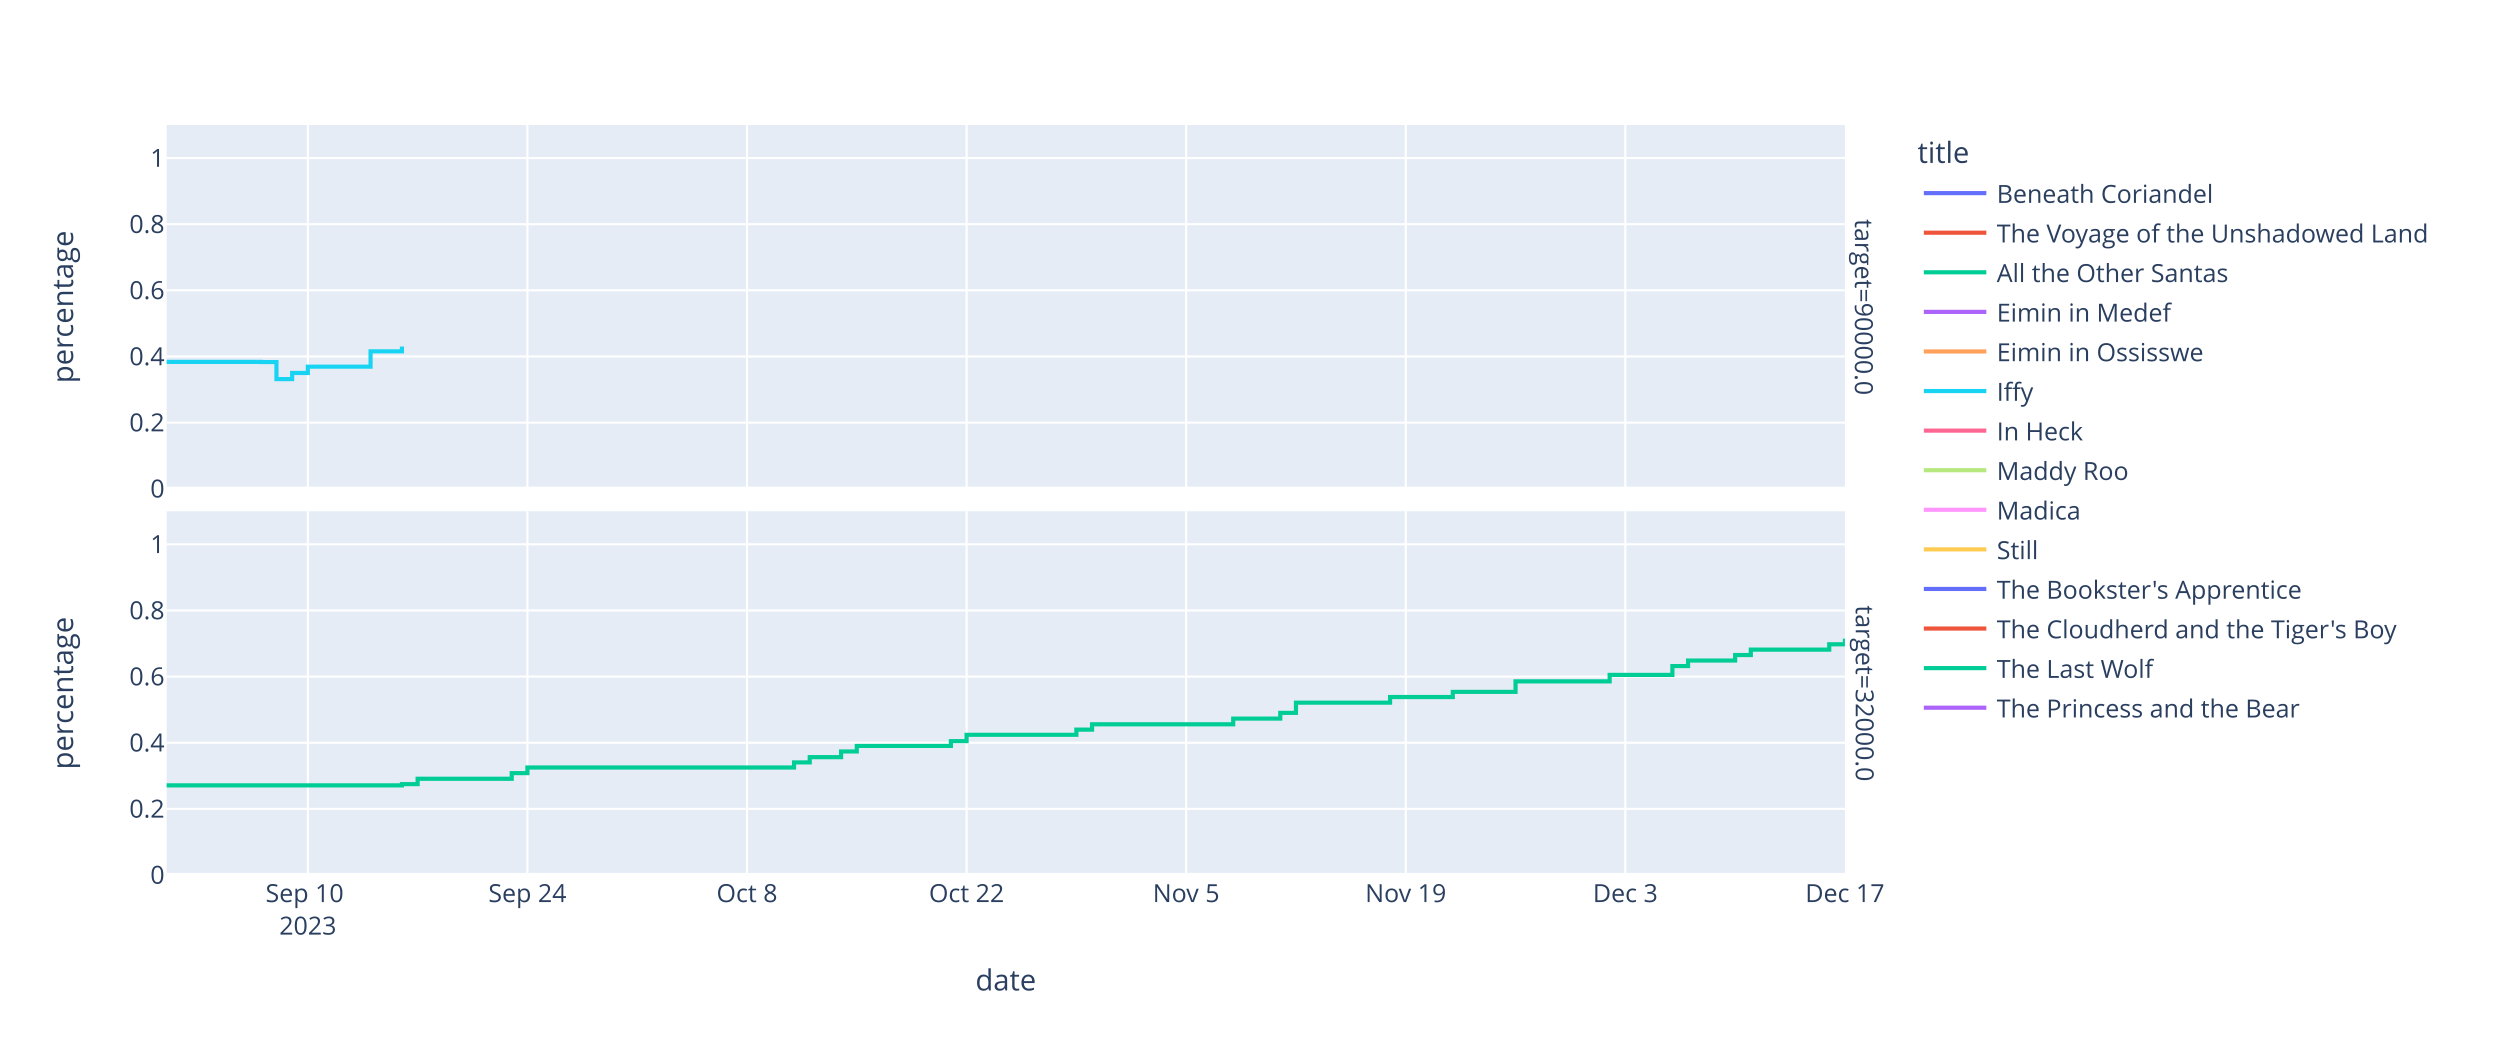
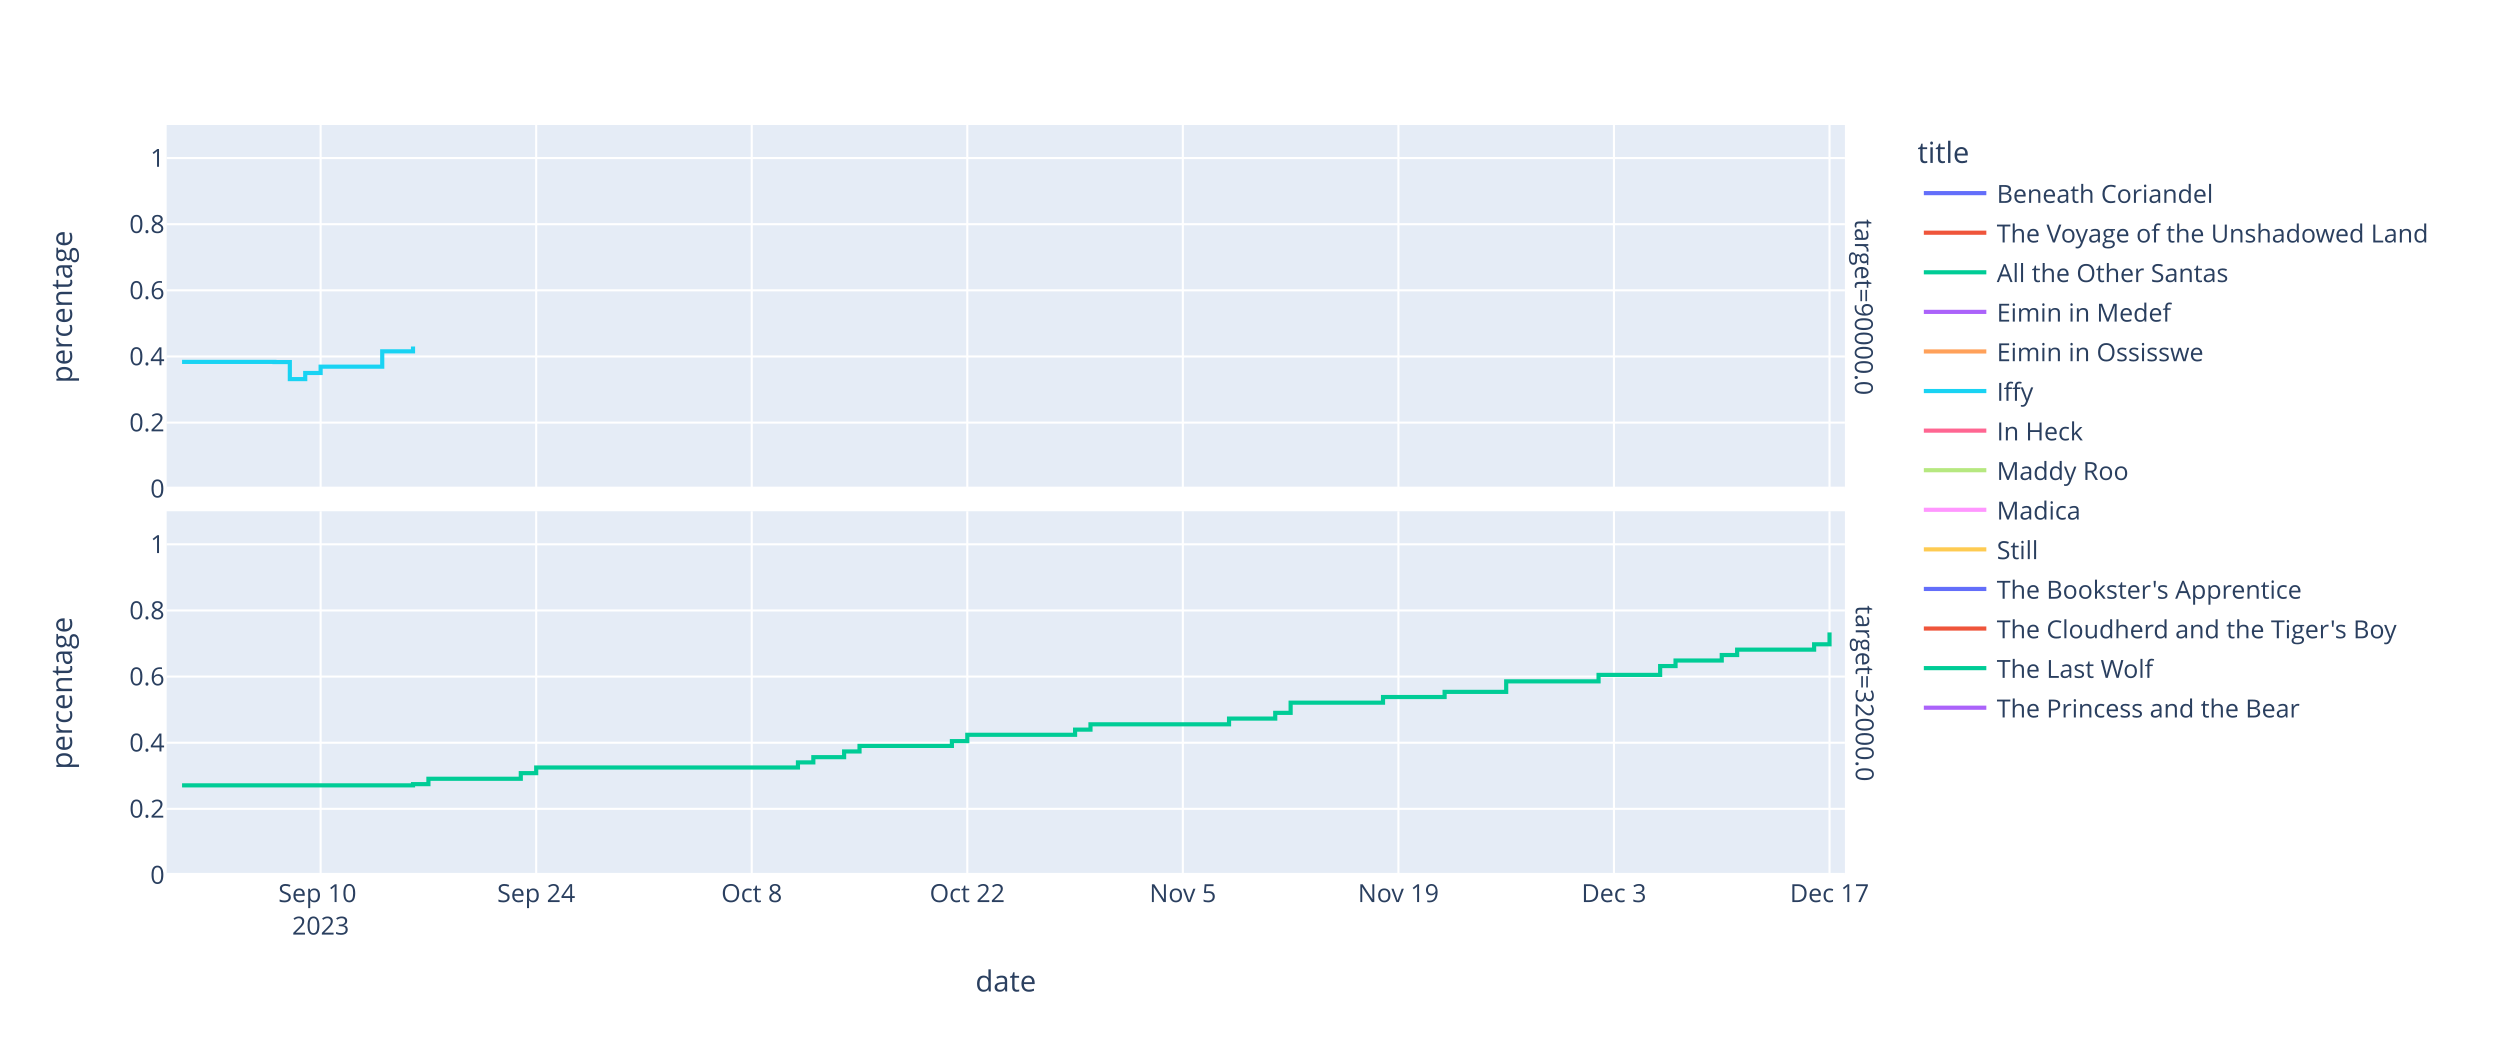
<svg xmlns="http://www.w3.org/2000/svg" class="main-svg" width="1200" height="500" style="" viewBox="0 0 1200 500">
  <rect x="0" y="0" width="1200" height="500" style="fill: rgb(255, 255, 255); fill-opacity: 1;" />
-   <defs id="defs-50d77f">
+   <defs id="defs-d6b56d">
    <g class="clips">
-       <clipPath id="clip50d77fxyplot" class="plotclip">
+       <clipPath id="clipd6b56dxyplot" class="plotclip">
        <rect width="805.56" height="174.6" />
      </clipPath>
-       <clipPath id="clip50d77fx2y2plot" class="plotclip">
+       <clipPath id="clipd6b56dx2y2plot" class="plotclip">
        <rect width="805.56" height="174.6" />
      </clipPath>
-       <clipPath class="axesclip" id="clip50d77fx">
+       <clipPath class="axesclip" id="clipd6b56dx">
        <rect x="80" y="0" width="805.56" height="500" />
      </clipPath>
-       <clipPath class="axesclip" id="clip50d77fy">
+       <clipPath class="axesclip" id="clipd6b56dy">
        <rect x="0" y="245.4" width="1200" height="174.6" />
      </clipPath>
-       <clipPath class="axesclip" id="clip50d77fxy">
+       <clipPath class="axesclip" id="clipd6b56dxy">
        <rect x="80" y="245.4" width="805.56" height="174.6" />
      </clipPath>
-       <clipPath class="axesclip" id="clip50d77fy2">
+       <clipPath class="axesclip" id="clipd6b56dy2">
        <rect x="0" y="60" width="1200" height="174.6" />
      </clipPath>
-       <clipPath class="axesclip" id="clip50d77fxy2">
+       <clipPath class="axesclip" id="clipd6b56dxy2">
        <rect x="80" y="60" width="805.56" height="174.6" />
      </clipPath>
-       <clipPath class="axesclip" id="clip50d77fx2">
+       <clipPath class="axesclip" id="clipd6b56dx2">
        <rect x="80" y="0" width="805.56" height="500" />
      </clipPath>
-       <clipPath class="axesclip" id="clip50d77fx2y">
+       <clipPath class="axesclip" id="clipd6b56dx2y">
        <rect x="80" y="245.4" width="805.56" height="174.6" />
      </clipPath>
-       <clipPath class="axesclip" id="clip50d77fx2y2">
+       <clipPath class="axesclip" id="clipd6b56dx2y2">
        <rect x="80" y="60" width="805.56" height="174.6" />
      </clipPath>
    </g>
    <g class="gradients" />
    <g class="patterns" />
  </defs>
  <g class="bglayer">
    <rect class="bg" x="80" y="245.4" width="805.56" height="174.6" style="fill: rgb(229, 236, 246); fill-opacity: 1; stroke-width: 0;" />
    <rect class="bg" x="80" y="60" width="805.56" height="174.6" style="fill: rgb(229, 236, 246); fill-opacity: 1; stroke-width: 0;" />
  </g>
  <g class="layer-below">
    <g class="imagelayer" />
    <g class="shapelayer" />
  </g>
  <g class="cartesianlayer">
    <g class="subplot xy">
      <g class="layer-subplot">
        <g class="shapelayer" />
        <g class="imagelayer" />
      </g>
      <g class="minor-gridlayer">
        <g class="x" />
        <g class="y" />
      </g>
      <g class="gridlayer">
        <g class="x">
-           <path class="xgrid crisp" transform="translate(147.76,0)" d="M0,245.4v174.6" style="stroke: rgb(255, 255, 255); stroke-opacity: 1; stroke-width: 1px;" />
-           <path class="xgrid crisp" transform="translate(253.16,0)" d="M0,245.4v174.6" style="stroke: rgb(255, 255, 255); stroke-opacity: 1; stroke-width: 1px;" />
-           <path class="xgrid crisp" transform="translate(358.56,0)" d="M0,245.4v174.6" style="stroke: rgb(255, 255, 255); stroke-opacity: 1; stroke-width: 1px;" />
-           <path class="xgrid crisp" transform="translate(463.96,0)" d="M0,245.4v174.6" style="stroke: rgb(255, 255, 255); stroke-opacity: 1; stroke-width: 1px;" />
-           <path class="xgrid crisp" transform="translate(569.36,0)" d="M0,245.4v174.6" style="stroke: rgb(255, 255, 255); stroke-opacity: 1; stroke-width: 1px;" />
-           <path class="xgrid crisp" transform="translate(674.76,0)" d="M0,245.4v174.6" style="stroke: rgb(255, 255, 255); stroke-opacity: 1; stroke-width: 1px;" />
-           <path class="xgrid crisp" transform="translate(780.16,0)" d="M0,245.4v174.6" style="stroke: rgb(255, 255, 255); stroke-opacity: 1; stroke-width: 1px;" />
+           <path class="xgrid crisp" transform="translate(153.9,0)" d="M0,245.4v174.6" style="stroke: rgb(255, 255, 255); stroke-opacity: 1; stroke-width: 1px;" />
+           <path class="xgrid crisp" transform="translate(257.37,0)" d="M0,245.4v174.6" style="stroke: rgb(255, 255, 255); stroke-opacity: 1; stroke-width: 1px;" />
+           <path class="xgrid crisp" transform="translate(360.84,0)" d="M0,245.4v174.6" style="stroke: rgb(255, 255, 255); stroke-opacity: 1; stroke-width: 1px;" />
+           <path class="xgrid crisp" transform="translate(464.3,0)" d="M0,245.4v174.6" style="stroke: rgb(255, 255, 255); stroke-opacity: 1; stroke-width: 1px;" />
+           <path class="xgrid crisp" transform="translate(567.77,0)" d="M0,245.4v174.6" style="stroke: rgb(255, 255, 255); stroke-opacity: 1; stroke-width: 1px;" />
+           <path class="xgrid crisp" transform="translate(671.24,0)" d="M0,245.4v174.6" style="stroke: rgb(255, 255, 255); stroke-opacity: 1; stroke-width: 1px;" />
+           <path class="xgrid crisp" transform="translate(774.7,0)" d="M0,245.4v174.6" style="stroke: rgb(255, 255, 255); stroke-opacity: 1; stroke-width: 1px;" />
+           <path class="xgrid crisp" transform="translate(878.17,0)" d="M0,245.4v174.6" style="stroke: rgb(255, 255, 255); stroke-opacity: 1; stroke-width: 1px;" />
        </g>
        <g class="y">
          <path class="ygrid crisp" transform="translate(0,388.25)" d="M80,0h805.56" style="stroke: rgb(255, 255, 255); stroke-opacity: 1; stroke-width: 1px;" />
          <path class="ygrid crisp" transform="translate(0,356.51)" d="M80,0h805.56" style="stroke: rgb(255, 255, 255); stroke-opacity: 1; stroke-width: 1px;" />
          <path class="ygrid crisp" transform="translate(0,324.76)" d="M80,0h805.56" style="stroke: rgb(255, 255, 255); stroke-opacity: 1; stroke-width: 1px;" />
          <path class="ygrid crisp" transform="translate(0,293.02)" d="M80,0h805.56" style="stroke: rgb(255, 255, 255); stroke-opacity: 1; stroke-width: 1px;" />
          <path class="ygrid crisp" transform="translate(0,261.27)" d="M80,0h805.56" style="stroke: rgb(255, 255, 255); stroke-opacity: 1; stroke-width: 1px;" />
        </g>
      </g>
      <g class="zerolinelayer">
        <path class="yzl zl crisp" transform="translate(0,420)" d="M80,0h805.56" style="stroke: rgb(255, 255, 255); stroke-opacity: 1; stroke-width: 2px;" />
      </g>
      <path class="xlines-below" />
      <path class="ylines-below" />
      <g class="overlines-below" />
      <g class="xaxislayer-below" />
      <g class="yaxislayer-below" />
      <g class="overaxes-below" />
-       <g class="plot" transform="translate(80,245.4)" clip-path="url(#clip50d77fxyplot)">
+       <g class="plot" transform="translate(80,245.4)" clip-path="url(#clipd6b56dxyplot)">
        <g class="scatterlayer mlayer">
-           <g class="trace scatter trace7f66ef" style="stroke-miterlimit: 2; opacity: 1;">
+           <g class="trace scatter traced255ae" style="stroke-miterlimit: 2; opacity: 1;">
            <g class="fills" />
            <g class="errorbars" />
            <g class="lines">
-               <path class="js-line" d="M805.56,61.17V63.86H798.03V66.43H760.39V69.01H752.86V71.65H730.27V74.31H722.75V78.55H692.63V81.65H647.46V86.7H617.35V89.17H587.23V91.88H542.06V96.77H534.53V99.52H511.94V102.27H444.19V104.82H436.66V107.3H383.96V110.34H376.43V112.64H331.26V115.3H323.73V118.04H308.67V120.55H301.14V123H173.16V125.71H165.63V128.41H120.46V130.99H112.93V131.57H0" style="vector-effect: none; fill: none; stroke: rgb(0, 204, 150); stroke-opacity: 1; stroke-width: 2px; opacity: 1;" />
-             </g>
-             <g class="points" />
-             <g class="text" />
-           </g>
-           <g class="trace scatter trace60e3b7" style="stroke-miterlimit: 2; opacity: 1;">
-             <g class="fills" />
-             <g class="errorbars" />
-             <g class="lines">
-               <path class="js-line" d="M0,149.89" style="vector-effect: none; fill: none; stroke: rgb(255, 102, 146); stroke-opacity: 1; stroke-width: 2px; opacity: 1;" />
-             </g>
-             <g class="points" />
-             <g class="text" />
-           </g>
-           <g class="trace scatter trace51653a" style="stroke-miterlimit: 2; opacity: 1;">
-             <g class="fills" />
-             <g class="errorbars" />
-             <g class="lines">
-               <path class="js-line" d="M0,17.32" style="vector-effect: none; fill: none; stroke: rgb(182, 232, 128); stroke-opacity: 1; stroke-width: 2px; opacity: 1;" />
-             </g>
-             <g class="points" />
-             <g class="text" />
-           </g>
-           <g class="trace scatter trace47fd56" style="stroke-miterlimit: 2; opacity: 1;">
-             <g class="fills" />
-             <g class="errorbars" />
-             <g class="lines">
-               <path class="js-line" d="M0,29.28" style="vector-effect: none; fill: none; stroke: rgb(255, 151, 255); stroke-opacity: 1; stroke-width: 2px; opacity: 1;" />
-             </g>
-             <g class="points" />
-             <g class="text" />
-           </g>
-           <g class="trace scatter trace535c52" style="stroke-miterlimit: 2; opacity: 1;">
-             <g class="fills" />
-             <g class="errorbars" />
-             <g class="lines">
-               <path class="js-line" d="M0,21.52" style="vector-effect: none; fill: none; stroke: rgb(254, 203, 82); stroke-opacity: 1; stroke-width: 2px; opacity: 1;" />
-             </g>
+               <path class="js-line" d="M798.17,58.16V63.86H790.78V66.43H753.83V69.01H746.44V71.65H724.26V74.31H716.87V78.55H687.31V81.65H642.97V86.7H613.41V89.17H583.85V91.88H539.5V96.77H532.11V99.52H509.94V102.27H443.43V104.82H436.04V107.3H384.3V110.34H376.91V112.64H332.57V115.3H325.18V118.04H310.4V120.55H303.01V123H177.37V125.71H169.98V128.41H125.64V130.99H118.25V131.57H7.39" style="vector-effect: non-scaling-stroke; fill: none; stroke: rgb(0, 204, 150); stroke-opacity: 1; stroke-width: 2px; opacity: 1;" />
+             </g>
+             <g class="points" />
+             <g class="text" />
+           </g>
+           <g class="trace scatter trace8a36e3" style="stroke-miterlimit: 2; opacity: 1;">
+             <g class="fills" />
+             <g class="errorbars" />
+             <g class="lines" />
+             <g class="points" />
+             <g class="text" />
+           </g>
+           <g class="trace scatter trace3f3179" style="stroke-miterlimit: 2; opacity: 1;">
+             <g class="fills" />
+             <g class="errorbars" />
+             <g class="lines" />
+             <g class="points" />
+             <g class="text" />
+           </g>
+           <g class="trace scatter traceafbf11" style="stroke-miterlimit: 2; opacity: 1;">
+             <g class="fills" />
+             <g class="errorbars" />
+             <g class="lines" />
+             <g class="points" />
+             <g class="text" />
+           </g>
+           <g class="trace scatter trace0b6673" style="stroke-miterlimit: 2; opacity: 1;">
+             <g class="fills" />
+             <g class="errorbars" />
+             <g class="lines" />
            <g class="points" />
            <g class="text" />
          </g>
        </g>
      </g>
      <g class="overplot" />
      <path class="xlines-above crisp" d="M0,0" style="fill: none;" />
      <path class="ylines-above crisp" d="M0,0" style="fill: none;" />
      <g class="overlines-above" />
      <g class="xaxislayer-above">
        <g class="xtick">
-           <text text-anchor="middle" x="0" y="433" transform="translate(147.76,0)" style="font-family: 'Open Sans', verdana, arial, sans-serif; font-size: 12px; fill: rgb(42, 63, 95); fill-opacity: 1; white-space: pre; opacity: 1;">
+           <text text-anchor="middle" x="0" y="433" transform="translate(153.9,0)" style="font-family: 'Open Sans', verdana, arial, sans-serif; font-size: 12px; fill: rgb(42, 63, 95); fill-opacity: 1; white-space: pre; opacity: 1;">
            <tspan class="line" dy="0em" x="0" y="433">Sep 10</tspan>
            <tspan class="line" dy="1.3em" x="0" y="433">2023</tspan>
          </text>
        </g>
        <g class="xtick">
-           <text text-anchor="middle" x="0" y="433" style="font-family: 'Open Sans', verdana, arial, sans-serif; font-size: 12px; fill: rgb(42, 63, 95); fill-opacity: 1; white-space: pre; opacity: 1;" transform="translate(253.16,0)">Sep 24</text>
-         </g>
-         <g class="xtick">
-           <text text-anchor="middle" x="0" y="433" style="font-family: 'Open Sans', verdana, arial, sans-serif; font-size: 12px; fill: rgb(42, 63, 95); fill-opacity: 1; white-space: pre; opacity: 1;" transform="translate(358.56,0)">Oct 8</text>
-         </g>
-         <g class="xtick">
-           <text text-anchor="middle" x="0" y="433" style="font-family: 'Open Sans', verdana, arial, sans-serif; font-size: 12px; fill: rgb(42, 63, 95); fill-opacity: 1; white-space: pre; opacity: 1;" transform="translate(463.96,0)">Oct 22</text>
-         </g>
-         <g class="xtick">
-           <text text-anchor="middle" x="0" y="433" style="font-family: 'Open Sans', verdana, arial, sans-serif; font-size: 12px; fill: rgb(42, 63, 95); fill-opacity: 1; white-space: pre; opacity: 1;" transform="translate(569.36,0)">Nov 5</text>
-         </g>
-         <g class="xtick">
-           <text text-anchor="middle" x="0" y="433" style="font-family: 'Open Sans', verdana, arial, sans-serif; font-size: 12px; fill: rgb(42, 63, 95); fill-opacity: 1; white-space: pre; opacity: 1;" transform="translate(674.76,0)">Nov 19</text>
-         </g>
-         <g class="xtick">
-           <text text-anchor="middle" x="0" y="433" style="font-family: 'Open Sans', verdana, arial, sans-serif; font-size: 12px; fill: rgb(42, 63, 95); fill-opacity: 1; white-space: pre; opacity: 1;" transform="translate(780.16,0)">Dec 3</text>
-         </g>
-         <g class="xtick">
-           <text text-anchor="middle" x="0" y="433" style="font-family: 'Open Sans', verdana, arial, sans-serif; font-size: 12px; fill: rgb(42, 63, 95); fill-opacity: 1; white-space: pre; opacity: 1;" transform="translate(885.56,0)">Dec 17</text>
+           <text text-anchor="middle" x="0" y="433" style="font-family: 'Open Sans', verdana, arial, sans-serif; font-size: 12px; fill: rgb(42, 63, 95); fill-opacity: 1; white-space: pre; opacity: 1;" transform="translate(257.37,0)">Sep 24</text>
+         </g>
+         <g class="xtick">
+           <text text-anchor="middle" x="0" y="433" style="font-family: 'Open Sans', verdana, arial, sans-serif; font-size: 12px; fill: rgb(42, 63, 95); fill-opacity: 1; white-space: pre; opacity: 1;" transform="translate(360.84,0)">Oct 8</text>
+         </g>
+         <g class="xtick">
+           <text text-anchor="middle" x="0" y="433" style="font-family: 'Open Sans', verdana, arial, sans-serif; font-size: 12px; fill: rgb(42, 63, 95); fill-opacity: 1; white-space: pre; opacity: 1;" transform="translate(464.3,0)">Oct 22</text>
+         </g>
+         <g class="xtick">
+           <text text-anchor="middle" x="0" y="433" style="font-family: 'Open Sans', verdana, arial, sans-serif; font-size: 12px; fill: rgb(42, 63, 95); fill-opacity: 1; white-space: pre; opacity: 1;" transform="translate(567.77,0)">Nov 5</text>
+         </g>
+         <g class="xtick">
+           <text text-anchor="middle" x="0" y="433" style="font-family: 'Open Sans', verdana, arial, sans-serif; font-size: 12px; fill: rgb(42, 63, 95); fill-opacity: 1; white-space: pre; opacity: 1;" transform="translate(671.24,0)">Nov 19</text>
+         </g>
+         <g class="xtick">
+           <text text-anchor="middle" x="0" y="433" style="font-family: 'Open Sans', verdana, arial, sans-serif; font-size: 12px; fill: rgb(42, 63, 95); fill-opacity: 1; white-space: pre; opacity: 1;" transform="translate(774.7,0)">Dec 3</text>
+         </g>
+         <g class="xtick">
+           <text text-anchor="middle" x="0" y="433" style="font-family: 'Open Sans', verdana, arial, sans-serif; font-size: 12px; fill: rgb(42, 63, 95); fill-opacity: 1; white-space: pre; opacity: 1;" transform="translate(878.17,0)">Dec 17</text>
        </g>
      </g>
      <g class="yaxislayer-above">
        <g class="ytick">
          <text text-anchor="end" x="79" y="4.2" transform="translate(0,420)" style="font-family: 'Open Sans', verdana, arial, sans-serif; font-size: 12px; fill: rgb(42, 63, 95); fill-opacity: 1; white-space: pre; opacity: 1;">0</text>
        </g>
        <g class="ytick">
          <text text-anchor="end" x="79" y="4.2" style="font-family: 'Open Sans', verdana, arial, sans-serif; font-size: 12px; fill: rgb(42, 63, 95); fill-opacity: 1; white-space: pre; opacity: 1;" transform="translate(0,388.25)">0.2</text>
        </g>
        <g class="ytick">
          <text text-anchor="end" x="79" y="4.2" style="font-family: 'Open Sans', verdana, arial, sans-serif; font-size: 12px; fill: rgb(42, 63, 95); fill-opacity: 1; white-space: pre; opacity: 1;" transform="translate(0,356.51)">0.4</text>
        </g>
        <g class="ytick">
          <text text-anchor="end" x="79" y="4.2" style="font-family: 'Open Sans', verdana, arial, sans-serif; font-size: 12px; fill: rgb(42, 63, 95); fill-opacity: 1; white-space: pre; opacity: 1;" transform="translate(0,324.76)">0.6</text>
        </g>
        <g class="ytick">
          <text text-anchor="end" x="79" y="4.2" style="font-family: 'Open Sans', verdana, arial, sans-serif; font-size: 12px; fill: rgb(42, 63, 95); fill-opacity: 1; white-space: pre; opacity: 1;" transform="translate(0,293.02)">0.8</text>
        </g>
        <g class="ytick">
          <text text-anchor="end" x="79" y="4.2" style="font-family: 'Open Sans', verdana, arial, sans-serif; font-size: 12px; fill: rgb(42, 63, 95); fill-opacity: 1; white-space: pre; opacity: 1;" transform="translate(0,261.27)">1</text>
        </g>
      </g>
      <g class="overaxes-above" />
    </g>
    <g class="subplot x2y2">
      <g class="layer-subplot">
        <g class="shapelayer" />
        <g class="imagelayer" />
      </g>
      <g class="minor-gridlayer">
        <g class="x2" />
        <g class="y2" />
      </g>
      <g class="gridlayer">
        <g class="x2">
-           <path class="x2grid crisp" transform="translate(147.76,0)" d="M0,60v174.6" style="stroke: rgb(255, 255, 255); stroke-opacity: 1; stroke-width: 1px;" />
-           <path class="x2grid crisp" transform="translate(253.16,0)" d="M0,60v174.6" style="stroke: rgb(255, 255, 255); stroke-opacity: 1; stroke-width: 1px;" />
-           <path class="x2grid crisp" transform="translate(358.56,0)" d="M0,60v174.6" style="stroke: rgb(255, 255, 255); stroke-opacity: 1; stroke-width: 1px;" />
-           <path class="x2grid crisp" transform="translate(463.96,0)" d="M0,60v174.6" style="stroke: rgb(255, 255, 255); stroke-opacity: 1; stroke-width: 1px;" />
-           <path class="x2grid crisp" transform="translate(569.36,0)" d="M0,60v174.6" style="stroke: rgb(255, 255, 255); stroke-opacity: 1; stroke-width: 1px;" />
-           <path class="x2grid crisp" transform="translate(674.76,0)" d="M0,60v174.6" style="stroke: rgb(255, 255, 255); stroke-opacity: 1; stroke-width: 1px;" />
-           <path class="x2grid crisp" transform="translate(780.16,0)" d="M0,60v174.6" style="stroke: rgb(255, 255, 255); stroke-opacity: 1; stroke-width: 1px;" />
+           <path class="x2grid crisp" transform="translate(153.9,0)" d="M0,60v174.6" style="stroke: rgb(255, 255, 255); stroke-opacity: 1; stroke-width: 1px;" />
+           <path class="x2grid crisp" transform="translate(257.37,0)" d="M0,60v174.6" style="stroke: rgb(255, 255, 255); stroke-opacity: 1; stroke-width: 1px;" />
+           <path class="x2grid crisp" transform="translate(360.84,0)" d="M0,60v174.6" style="stroke: rgb(255, 255, 255); stroke-opacity: 1; stroke-width: 1px;" />
+           <path class="x2grid crisp" transform="translate(464.3,0)" d="M0,60v174.6" style="stroke: rgb(255, 255, 255); stroke-opacity: 1; stroke-width: 1px;" />
+           <path class="x2grid crisp" transform="translate(567.77,0)" d="M0,60v174.6" style="stroke: rgb(255, 255, 255); stroke-opacity: 1; stroke-width: 1px;" />
+           <path class="x2grid crisp" transform="translate(671.24,0)" d="M0,60v174.6" style="stroke: rgb(255, 255, 255); stroke-opacity: 1; stroke-width: 1px;" />
+           <path class="x2grid crisp" transform="translate(774.7,0)" d="M0,60v174.6" style="stroke: rgb(255, 255, 255); stroke-opacity: 1; stroke-width: 1px;" />
+           <path class="x2grid crisp" transform="translate(878.17,0)" d="M0,60v174.6" style="stroke: rgb(255, 255, 255); stroke-opacity: 1; stroke-width: 1px;" />
        </g>
        <g class="y2">
          <path class="y2grid crisp" transform="translate(0,202.85)" d="M80,0h805.56" style="stroke: rgb(255, 255, 255); stroke-opacity: 1; stroke-width: 1px;" />
          <path class="y2grid crisp" transform="translate(0,171.11)" d="M80,0h805.56" style="stroke: rgb(255, 255, 255); stroke-opacity: 1; stroke-width: 1px;" />
          <path class="y2grid crisp" transform="translate(0,139.36)" d="M80,0h805.56" style="stroke: rgb(255, 255, 255); stroke-opacity: 1; stroke-width: 1px;" />
          <path class="y2grid crisp" transform="translate(0,107.62)" d="M80,0h805.56" style="stroke: rgb(255, 255, 255); stroke-opacity: 1; stroke-width: 1px;" />
          <path class="y2grid crisp" transform="translate(0,75.87)" d="M80,0h805.56" style="stroke: rgb(255, 255, 255); stroke-opacity: 1; stroke-width: 1px;" />
        </g>
      </g>
      <g class="zerolinelayer">
        <path class="y2zl zl crisp" transform="translate(0,234.6)" d="M80,0h805.56" style="stroke: rgb(255, 255, 255); stroke-opacity: 1; stroke-width: 2px;" />
      </g>
      <path class="xlines-below" />
      <path class="ylines-below" />
      <g class="overlines-below" />
      <g class="xaxislayer-below" />
      <g class="yaxislayer-below" />
      <g class="overaxes-below" />
-       <g class="plot" transform="translate(80,60)" clip-path="url(#clip50d77fx2y2plot)">
+       <g class="plot" transform="translate(80,60)" clip-path="url(#clipd6b56dx2y2plot)">
        <g class="scatterlayer mlayer">
-           <g class="trace scatter tracedc1616" style="stroke-miterlimit: 2; opacity: 1;">
+           <g class="trace scatter trace656c5d" style="stroke-miterlimit: 2; opacity: 1;">
+             <g class="fills" />
+             <g class="errorbars" />
+             <g class="lines" />
+             <g class="points" />
+             <g class="text" />
+           </g>
+           <g class="trace scatter trace633c7d" style="stroke-miterlimit: 2; opacity: 1;">
+             <g class="fills" />
+             <g class="errorbars" />
+             <g class="lines" />
+             <g class="points" />
+             <g class="text" />
+           </g>
+           <g class="trace scatter tracef35fe1" style="stroke-miterlimit: 2; opacity: 1;">
+             <g class="fills" />
+             <g class="errorbars" />
+             <g class="lines" />
+             <g class="points" />
+             <g class="text" />
+           </g>
+           <g class="trace scatter trace60bd4c" style="stroke-miterlimit: 2; opacity: 1;">
+             <g class="fills" />
+             <g class="errorbars" />
+             <g class="lines" />
+             <g class="points" />
+             <g class="text" />
+           </g>
+           <g class="trace scatter trace2d00f3" style="stroke-miterlimit: 2; opacity: 1;">
            <g class="fills" />
            <g class="errorbars" />
            <g class="lines">
-               <path class="js-line" d="M0,31.58" style="vector-effect: none; fill: none; stroke: rgb(99, 110, 250); stroke-opacity: 1; stroke-width: 2px; opacity: 1;" />
-             </g>
-             <g class="points" />
-             <g class="text" />
-           </g>
-           <g class="trace scatter trace20e23c" style="stroke-miterlimit: 2; opacity: 1;">
-             <g class="fills" />
-             <g class="errorbars" />
-             <g class="lines">
-               <path class="js-line" d="M0,121.15" style="vector-effect: none; fill: none; stroke: rgb(239, 85, 59); stroke-opacity: 1; stroke-width: 2px; opacity: 1;" />
-             </g>
-             <g class="points" />
-             <g class="text" />
-           </g>
-           <g class="trace scatter trace857ca8" style="stroke-miterlimit: 2; opacity: 1;">
-             <g class="fills" />
-             <g class="errorbars" />
-             <g class="lines">
-               <path class="js-line" d="M0,148.25" style="vector-effect: none; fill: none; stroke: rgb(171, 99, 250); stroke-opacity: 1; stroke-width: 2px; opacity: 1;" />
-             </g>
-             <g class="points" />
-             <g class="text" />
-           </g>
-           <g class="trace scatter trace2daab8" style="stroke-miterlimit: 2; opacity: 1;">
-             <g class="fills" />
-             <g class="errorbars" />
-             <g class="lines">
-               <path class="js-line" d="M0,144.1" style="vector-effect: none; fill: none; stroke: rgb(255, 161, 90); stroke-opacity: 1; stroke-width: 2px; opacity: 1;" />
-             </g>
-             <g class="points" />
-             <g class="text" />
-           </g>
-           <g class="trace scatter tracefa4d01" style="stroke-miterlimit: 2; opacity: 1;">
-             <g class="fills" />
-             <g class="errorbars" />
-             <g class="lines">
-               <path class="js-line" d="M112.93,106.32V108.64H97.87V116H67.76V119.03H60.23V121.97H52.7V113.79H45.17V113.71H0" style="vector-effect: none; fill: none; stroke: rgb(25, 211, 243); stroke-opacity: 1; stroke-width: 2px; opacity: 1;" />
-             </g>
-             <g class="points" />
-             <g class="text" />
-           </g>
-           <g class="trace scatter tracee66176" style="stroke-miterlimit: 2; opacity: 1;">
-             <g class="fills" />
-             <g class="errorbars" />
-             <g class="lines">
-               <path class="js-line" d="M0,47.66" style="vector-effect: none; fill: none; stroke: rgb(99, 110, 250); stroke-opacity: 1; stroke-width: 2px; opacity: 1;" />
-             </g>
-             <g class="points" />
-             <g class="text" />
-           </g>
-           <g class="trace scatter tracea4a5a1" style="stroke-miterlimit: 2; opacity: 1;">
-             <g class="fills" />
-             <g class="errorbars" />
-             <g class="lines">
-               <path class="js-line" d="M0,151.91" style="vector-effect: none; fill: none; stroke: rgb(239, 85, 59); stroke-opacity: 1; stroke-width: 2px; opacity: 1;" />
-             </g>
-             <g class="points" />
-             <g class="text" />
-           </g>
-           <g class="trace scatter trace0a93a3" style="stroke-miterlimit: 2; opacity: 1;">
-             <g class="fills" />
-             <g class="errorbars" />
-             <g class="lines">
-               <path class="js-line" d="M0,100.61" style="vector-effect: none; fill: none; stroke: rgb(0, 204, 150); stroke-opacity: 1; stroke-width: 2px; opacity: 1;" />
-             </g>
-             <g class="points" />
-             <g class="text" />
-           </g>
-           <g class="trace scatter tracedcf9d5" style="stroke-miterlimit: 2; opacity: 1;">
-             <g class="fills" />
-             <g class="errorbars" />
-             <g class="lines">
-               <path class="js-line" d="M0,129.02" style="vector-effect: none; fill: none; stroke: rgb(171, 99, 250); stroke-opacity: 1; stroke-width: 2px; opacity: 1;" />
-             </g>
+               <path class="js-line" d="M118.25,106.32V108.64H103.47V116H73.9V119.03H66.51V121.97H59.12V113.79H51.73V113.71H7.39" style="vector-effect: non-scaling-stroke; fill: none; stroke: rgb(25, 211, 243); stroke-opacity: 1; stroke-width: 2px; opacity: 1;" />
+             </g>
+             <g class="points" />
+             <g class="text" />
+           </g>
+           <g class="trace scatter traced785c7" style="stroke-miterlimit: 2; opacity: 1;">
+             <g class="fills" />
+             <g class="errorbars" />
+             <g class="lines" />
+             <g class="points" />
+             <g class="text" />
+           </g>
+           <g class="trace scatter trace75d164" style="stroke-miterlimit: 2; opacity: 1;">
+             <g class="fills" />
+             <g class="errorbars" />
+             <g class="lines" />
+             <g class="points" />
+             <g class="text" />
+           </g>
+           <g class="trace scatter trace53c5d1" style="stroke-miterlimit: 2; opacity: 1;">
+             <g class="fills" />
+             <g class="errorbars" />
+             <g class="lines" />
+             <g class="points" />
+             <g class="text" />
+           </g>
+           <g class="trace scatter trace8d0138" style="stroke-miterlimit: 2; opacity: 1;">
+             <g class="fills" />
+             <g class="errorbars" />
+             <g class="lines" />
            <g class="points" />
            <g class="text" />
          </g>
        </g>
      </g>
      <g class="overplot" />
      <path class="xlines-above crisp" d="M0,0" style="fill: none;" />
      <path class="ylines-above crisp" d="M0,0" style="fill: none;" />
      <g class="overlines-above" />
      <g class="xaxislayer-above" />
      <g class="yaxislayer-above">
        <g class="y2tick">
          <text text-anchor="end" x="79" y="4.2" transform="translate(0,234.6)" style="font-family: 'Open Sans', verdana, arial, sans-serif; font-size: 12px; fill: rgb(42, 63, 95); fill-opacity: 1; white-space: pre; opacity: 1;">0</text>
        </g>
        <g class="y2tick">
          <text text-anchor="end" x="79" y="4.2" style="font-family: 'Open Sans', verdana, arial, sans-serif; font-size: 12px; fill: rgb(42, 63, 95); fill-opacity: 1; white-space: pre; opacity: 1;" transform="translate(0,202.85)">0.2</text>
        </g>
        <g class="y2tick">
          <text text-anchor="end" x="79" y="4.2" style="font-family: 'Open Sans', verdana, arial, sans-serif; font-size: 12px; fill: rgb(42, 63, 95); fill-opacity: 1; white-space: pre; opacity: 1;" transform="translate(0,171.11)">0.4</text>
        </g>
        <g class="y2tick">
          <text text-anchor="end" x="79" y="4.2" style="font-family: 'Open Sans', verdana, arial, sans-serif; font-size: 12px; fill: rgb(42, 63, 95); fill-opacity: 1; white-space: pre; opacity: 1;" transform="translate(0,139.36)">0.6</text>
        </g>
        <g class="y2tick">
          <text text-anchor="end" x="79" y="4.2" style="font-family: 'Open Sans', verdana, arial, sans-serif; font-size: 12px; fill: rgb(42, 63, 95); fill-opacity: 1; white-space: pre; opacity: 1;" transform="translate(0,107.62)">0.8</text>
        </g>
        <g class="y2tick">
          <text text-anchor="end" x="79" y="4.2" style="font-family: 'Open Sans', verdana, arial, sans-serif; font-size: 12px; fill: rgb(42, 63, 95); fill-opacity: 1; white-space: pre; opacity: 1;" transform="translate(0,75.87)">1</text>
        </g>
      </g>
      <g class="overaxes-above" />
    </g>
  </g>
  <g class="polarlayer" />
  <g class="smithlayer" />
  <g class="ternarylayer" />
  <g class="geolayer" />
  <g class="funnelarealayer" />
  <g class="pielayer" />
  <g class="iciclelayer" />
  <g class="treemaplayer" />
  <g class="sunburstlayer" />
  <g class="glimages" />
-   <defs id="topdefs-50d77f">
+   <defs id="topdefs-d6b56d">
    <g class="clips" />
-     <clipPath id="legend50d77f">
+     <clipPath id="legendd6b56d">
      <rect width="270" height="295" x="0" y="0" />
    </clipPath>
  </defs>
  <g class="layer-above">
    <g class="imagelayer" />
    <g class="shapelayer" />
  </g>
  <g class="infolayer">
    <g class="legend" pointer-events="all" transform="translate(918.44,60)">
      <rect class="bg" shape-rendering="crispEdges" style="stroke: rgb(68, 68, 68); stroke-opacity: 1; fill: rgb(255, 255, 255); fill-opacity: 1; stroke-width: 0px;" width="270" height="295" x="0" y="0" />
-       <g class="scrollbox" transform="" clip-path="url(#legend50d77f)">
+       <g class="scrollbox" transform="" clip-path="url(#legendd6b56d)">
        <text class="legendtitletext" text-anchor="start" x="2" y="18.2" style="font-family: 'Open Sans', verdana, arial, sans-serif; font-size: 14px; fill: rgb(42, 63, 95); fill-opacity: 1; white-space: pre;">title</text>
        <g class="groups" transform="">
          <g class="traces" transform="translate(0,32.7)" style="opacity: 1;">
            <text class="legendtext" text-anchor="start" x="40" y="4.68" style="font-family: 'Open Sans', verdana, arial, sans-serif; font-size: 12px; fill: rgb(42, 63, 95); fill-opacity: 1; white-space: pre;">Beneath Coriandel</text>
            <g class="layers" style="opacity: 1;">
              <g class="legendfill" />
              <g class="legendlines">
                <path class="js-line" d="M5,0h30" style="fill: none; stroke: rgb(99, 110, 250); stroke-opacity: 1; stroke-width: 2px;" />
              </g>
              <g class="legendsymbols">
                <g class="legendpoints" />
              </g>
            </g>
            <rect class="legendtoggle" x="0" y="-9.5" width="264.219" height="19" style="fill: rgb(0, 0, 0); fill-opacity: 0;" />
          </g>
        </g>
        <g class="groups" transform="">
          <g class="traces" transform="translate(0,51.7)" style="opacity: 1;">
            <text class="legendtext" text-anchor="start" x="40" y="4.68" style="font-family: 'Open Sans', verdana, arial, sans-serif; font-size: 12px; fill: rgb(42, 63, 95); fill-opacity: 1; white-space: pre;">The Voyage of the Unshadowed Land</text>
            <g class="layers" style="opacity: 1;">
              <g class="legendfill" />
              <g class="legendlines">
                <path class="js-line" d="M5,0h30" style="fill: none; stroke: rgb(239, 85, 59); stroke-opacity: 1; stroke-width: 2px;" />
              </g>
              <g class="legendsymbols">
                <g class="legendpoints" />
              </g>
            </g>
            <rect class="legendtoggle" x="0" y="-9.5" width="264.219" height="19" style="fill: rgb(0, 0, 0); fill-opacity: 0;" />
          </g>
        </g>
        <g class="groups" transform="">
          <g class="traces" transform="translate(0,70.7)" style="opacity: 1;">
            <text class="legendtext" text-anchor="start" x="40" y="4.68" style="font-family: 'Open Sans', verdana, arial, sans-serif; font-size: 12px; fill: rgb(42, 63, 95); fill-opacity: 1; white-space: pre;">All the Other Santas</text>
            <g class="layers" style="opacity: 1;">
              <g class="legendfill" />
              <g class="legendlines">
                <path class="js-line" d="M5,0h30" style="fill: none; stroke: rgb(0, 204, 150); stroke-opacity: 1; stroke-width: 2px;" />
              </g>
              <g class="legendsymbols">
                <g class="legendpoints" />
              </g>
            </g>
            <rect class="legendtoggle" x="0" y="-9.5" width="264.219" height="19" style="fill: rgb(0, 0, 0); fill-opacity: 0;" />
          </g>
        </g>
        <g class="groups" transform="">
          <g class="traces" transform="translate(0,89.7)" style="opacity: 1;">
            <text class="legendtext" text-anchor="start" x="40" y="4.68" style="font-family: 'Open Sans', verdana, arial, sans-serif; font-size: 12px; fill: rgb(42, 63, 95); fill-opacity: 1; white-space: pre;">Eimin in Medef</text>
            <g class="layers" style="opacity: 1;">
              <g class="legendfill" />
              <g class="legendlines">
                <path class="js-line" d="M5,0h30" style="fill: none; stroke: rgb(171, 99, 250); stroke-opacity: 1; stroke-width: 2px;" />
              </g>
              <g class="legendsymbols">
                <g class="legendpoints" />
              </g>
            </g>
            <rect class="legendtoggle" x="0" y="-9.5" width="264.219" height="19" style="fill: rgb(0, 0, 0); fill-opacity: 0;" />
          </g>
        </g>
        <g class="groups" transform="">
          <g class="traces" transform="translate(0,108.7)" style="opacity: 1;">
            <text class="legendtext" text-anchor="start" x="40" y="4.68" style="font-family: 'Open Sans', verdana, arial, sans-serif; font-size: 12px; fill: rgb(42, 63, 95); fill-opacity: 1; white-space: pre;">Eimin in Ossisswe</text>
            <g class="layers" style="opacity: 1;">
              <g class="legendfill" />
              <g class="legendlines">
                <path class="js-line" d="M5,0h30" style="fill: none; stroke: rgb(255, 161, 90); stroke-opacity: 1; stroke-width: 2px;" />
              </g>
              <g class="legendsymbols">
                <g class="legendpoints" />
              </g>
            </g>
            <rect class="legendtoggle" x="0" y="-9.5" width="264.219" height="19" style="fill: rgb(0, 0, 0); fill-opacity: 0;" />
          </g>
        </g>
        <g class="groups" transform="">
          <g class="traces" transform="translate(0,127.7)" style="opacity: 1;">
            <text class="legendtext" text-anchor="start" x="40" y="4.68" style="font-family: 'Open Sans', verdana, arial, sans-serif; font-size: 12px; fill: rgb(42, 63, 95); fill-opacity: 1; white-space: pre;">Iffy</text>
            <g class="layers" style="opacity: 1;">
              <g class="legendfill" />
              <g class="legendlines">
                <path class="js-line" d="M5,0h30" style="fill: none; stroke: rgb(25, 211, 243); stroke-opacity: 1; stroke-width: 2px;" />
              </g>
              <g class="legendsymbols">
                <g class="legendpoints" />
              </g>
            </g>
            <rect class="legendtoggle" x="0" y="-9.5" width="264.219" height="19" style="fill: rgb(0, 0, 0); fill-opacity: 0;" />
          </g>
        </g>
        <g class="groups" transform="">
          <g class="traces" transform="translate(0,146.7)" style="opacity: 1;">
            <text class="legendtext" text-anchor="start" x="40" y="4.68" style="font-family: 'Open Sans', verdana, arial, sans-serif; font-size: 12px; fill: rgb(42, 63, 95); fill-opacity: 1; white-space: pre;">In Heck</text>
            <g class="layers" style="opacity: 1;">
              <g class="legendfill" />
              <g class="legendlines">
                <path class="js-line" d="M5,0h30" style="fill: none; stroke: rgb(255, 102, 146); stroke-opacity: 1; stroke-width: 2px;" />
              </g>
              <g class="legendsymbols">
                <g class="legendpoints" />
              </g>
            </g>
            <rect class="legendtoggle" x="0" y="-9.5" width="264.219" height="19" style="fill: rgb(0, 0, 0); fill-opacity: 0;" />
          </g>
        </g>
        <g class="groups" transform="">
          <g class="traces" transform="translate(0,165.7)" style="opacity: 1;">
            <text class="legendtext" text-anchor="start" x="40" y="4.68" style="font-family: 'Open Sans', verdana, arial, sans-serif; font-size: 12px; fill: rgb(42, 63, 95); fill-opacity: 1; white-space: pre;">Maddy Roo</text>
            <g class="layers" style="opacity: 1;">
              <g class="legendfill" />
              <g class="legendlines">
                <path class="js-line" d="M5,0h30" style="fill: none; stroke: rgb(182, 232, 128); stroke-opacity: 1; stroke-width: 2px;" />
              </g>
              <g class="legendsymbols">
                <g class="legendpoints" />
              </g>
            </g>
            <rect class="legendtoggle" x="0" y="-9.5" width="264.219" height="19" style="fill: rgb(0, 0, 0); fill-opacity: 0;" />
          </g>
        </g>
        <g class="groups" transform="">
          <g class="traces" transform="translate(0,184.7)" style="opacity: 1;">
            <text class="legendtext" text-anchor="start" x="40" y="4.68" style="font-family: 'Open Sans', verdana, arial, sans-serif; font-size: 12px; fill: rgb(42, 63, 95); fill-opacity: 1; white-space: pre;">Madica</text>
            <g class="layers" style="opacity: 1;">
              <g class="legendfill" />
              <g class="legendlines">
                <path class="js-line" d="M5,0h30" style="fill: none; stroke: rgb(255, 151, 255); stroke-opacity: 1; stroke-width: 2px;" />
              </g>
              <g class="legendsymbols">
                <g class="legendpoints" />
              </g>
            </g>
            <rect class="legendtoggle" x="0" y="-9.5" width="264.219" height="19" style="fill: rgb(0, 0, 0); fill-opacity: 0;" />
          </g>
        </g>
        <g class="groups" transform="">
          <g class="traces" transform="translate(0,203.7)" style="opacity: 1;">
            <text class="legendtext" text-anchor="start" x="40" y="4.68" style="font-family: 'Open Sans', verdana, arial, sans-serif; font-size: 12px; fill: rgb(42, 63, 95); fill-opacity: 1; white-space: pre;">Still</text>
            <g class="layers" style="opacity: 1;">
              <g class="legendfill" />
              <g class="legendlines">
                <path class="js-line" d="M5,0h30" style="fill: none; stroke: rgb(254, 203, 82); stroke-opacity: 1; stroke-width: 2px;" />
              </g>
              <g class="legendsymbols">
                <g class="legendpoints" />
              </g>
            </g>
            <rect class="legendtoggle" x="0" y="-9.5" width="264.219" height="19" style="fill: rgb(0, 0, 0); fill-opacity: 0;" />
          </g>
        </g>
        <g class="groups" transform="">
          <g class="traces" transform="translate(0,222.7)" style="opacity: 1;">
            <text class="legendtext" text-anchor="start" x="40" y="4.68" style="font-family: 'Open Sans', verdana, arial, sans-serif; font-size: 12px; fill: rgb(42, 63, 95); fill-opacity: 1; white-space: pre;">The Bookster's Apprentice</text>
            <g class="layers" style="opacity: 1;">
              <g class="legendfill" />
              <g class="legendlines">
                <path class="js-line" d="M5,0h30" style="fill: none; stroke: rgb(99, 110, 250); stroke-opacity: 1; stroke-width: 2px;" />
              </g>
              <g class="legendsymbols">
                <g class="legendpoints" />
              </g>
            </g>
            <rect class="legendtoggle" x="0" y="-9.5" width="264.219" height="19" style="fill: rgb(0, 0, 0); fill-opacity: 0;" />
          </g>
        </g>
        <g class="groups" transform="">
          <g class="traces" transform="translate(0,241.7)" style="opacity: 1;">
            <text class="legendtext" text-anchor="start" x="40" y="4.68" style="font-family: 'Open Sans', verdana, arial, sans-serif; font-size: 12px; fill: rgb(42, 63, 95); fill-opacity: 1; white-space: pre;">The Cloudherd and the Tiger's Boy</text>
            <g class="layers" style="opacity: 1;">
              <g class="legendfill" />
              <g class="legendlines">
                <path class="js-line" d="M5,0h30" style="fill: none; stroke: rgb(239, 85, 59); stroke-opacity: 1; stroke-width: 2px;" />
              </g>
              <g class="legendsymbols">
                <g class="legendpoints" />
              </g>
            </g>
            <rect class="legendtoggle" x="0" y="-9.5" width="264.219" height="19" style="fill: rgb(0, 0, 0); fill-opacity: 0;" />
          </g>
        </g>
        <g class="groups" transform="">
          <g class="traces" transform="translate(0,260.7)" style="opacity: 1;">
            <text class="legendtext" text-anchor="start" x="40" y="4.68" style="font-family: 'Open Sans', verdana, arial, sans-serif; font-size: 12px; fill: rgb(42, 63, 95); fill-opacity: 1; white-space: pre;">The Last Wolf</text>
            <g class="layers" style="opacity: 1;">
              <g class="legendfill" />
              <g class="legendlines">
                <path class="js-line" d="M5,0h30" style="fill: none; stroke: rgb(0, 204, 150); stroke-opacity: 1; stroke-width: 2px;" />
              </g>
              <g class="legendsymbols">
                <g class="legendpoints" />
              </g>
            </g>
            <rect class="legendtoggle" x="0" y="-9.5" width="264.219" height="19" style="fill: rgb(0, 0, 0); fill-opacity: 0;" />
          </g>
        </g>
        <g class="groups" transform="">
          <g class="traces" transform="translate(0,279.7)" style="opacity: 1;">
            <text class="legendtext" text-anchor="start" x="40" y="4.68" style="font-family: 'Open Sans', verdana, arial, sans-serif; font-size: 12px; fill: rgb(42, 63, 95); fill-opacity: 1; white-space: pre;">The Princess and the Bear</text>
            <g class="layers" style="opacity: 1;">
              <g class="legendfill" />
              <g class="legendlines">
                <path class="js-line" d="M5,0h30" style="fill: none; stroke: rgb(171, 99, 250); stroke-opacity: 1; stroke-width: 2px;" />
              </g>
              <g class="legendsymbols">
                <g class="legendpoints" />
              </g>
            </g>
            <rect class="legendtoggle" x="0" y="-9.5" width="264.219" height="19" style="fill: rgb(0, 0, 0); fill-opacity: 0;" />
          </g>
        </g>
      </g>
      <rect class="scrollbar" rx="20" ry="3" width="0" height="0" style="fill: rgb(128, 139, 164); fill-opacity: 1;" x="0" y="0" />
    </g>
    <g class="g-gtitle" />
    <g class="g-xtitle">
-       <text class="xtitle" x="482.78" y="475.409" text-anchor="middle" style="font-family: 'Open Sans', verdana, arial, sans-serif; font-size: 14px; fill: rgb(42, 63, 95); opacity: 1; font-weight: normal; white-space: pre;">date</text>
+       <text class="xtitle" x="482.78" y="475.909" text-anchor="middle" style="font-family: 'Open Sans', verdana, arial, sans-serif; font-size: 14px; fill: rgb(42, 63, 95); opacity: 1; font-weight: normal; white-space: pre;">date</text>
    </g>
    <g class="g-x2title" />
    <g class="g-ytitle">
-       <text class="ytitle" transform="rotate(-90,35.075,332.7)" x="35.075" y="332.7" text-anchor="middle" style="font-family: 'Open Sans', verdana, arial, sans-serif; font-size: 14px; fill: rgb(42, 63, 95); opacity: 1; font-weight: normal; white-space: pre;">percentage</text>
+       <text class="ytitle" transform="rotate(-90,34.575,332.7)" x="34.575" y="332.7" text-anchor="middle" style="font-family: 'Open Sans', verdana, arial, sans-serif; font-size: 14px; fill: rgb(42, 63, 95); opacity: 1; font-weight: normal; white-space: pre;">percentage</text>
    </g>
    <g class="g-y2title">
-       <text class="y2title" transform="rotate(-90,35.075,147.3)" x="35.075" y="147.3" text-anchor="middle" style="font-family: 'Open Sans', verdana, arial, sans-serif; font-size: 14px; fill: rgb(42, 63, 95); opacity: 1; font-weight: normal; white-space: pre;">percentage</text>
+       <text class="y2title" transform="rotate(-90,34.575,147.3)" x="34.575" y="147.3" text-anchor="middle" style="font-family: 'Open Sans', verdana, arial, sans-serif; font-size: 14px; fill: rgb(42, 63, 95); opacity: 1; font-weight: normal; white-space: pre;">percentage</text>
    </g>
    <g class="annotation" data-index="0" style="opacity: 1;">
      <g class="annotation-text-g" transform="rotate(90,895.06,332.7)">
        <g class="cursor-pointer" transform="translate(845,323)">
          <rect class="bg" x="0.5" y="0.5" width="99" height="18" style="stroke-width: 1px; stroke: rgb(0, 0, 0); stroke-opacity: 0; fill: rgb(0, 0, 0); fill-opacity: 0;" />
          <text class="annotation-text" text-anchor="middle" x="50.188" y="14" style="font-family: 'Open Sans', verdana, arial, sans-serif; font-size: 12px; fill: rgb(42, 63, 95); fill-opacity: 1; white-space: pre;">target=32000.0</text>
        </g>
      </g>
    </g>
    <g class="annotation" data-index="1" style="opacity: 1;">
      <g class="annotation-text-g" transform="rotate(90,895.06,147.3)">
        <g class="cursor-pointer" transform="translate(845,138)">
          <rect class="bg" x="0.5" y="0.5" width="99" height="18" style="stroke-width: 1px; stroke: rgb(0, 0, 0); stroke-opacity: 0; fill: rgb(0, 0, 0); fill-opacity: 0;" />
          <text class="annotation-text" text-anchor="middle" x="50.188" y="14" style="font-family: 'Open Sans', verdana, arial, sans-serif; font-size: 12px; fill: rgb(42, 63, 95); fill-opacity: 1; white-space: pre;">target=90000.0</text>
        </g>
      </g>
    </g>
  </g>
</svg>
